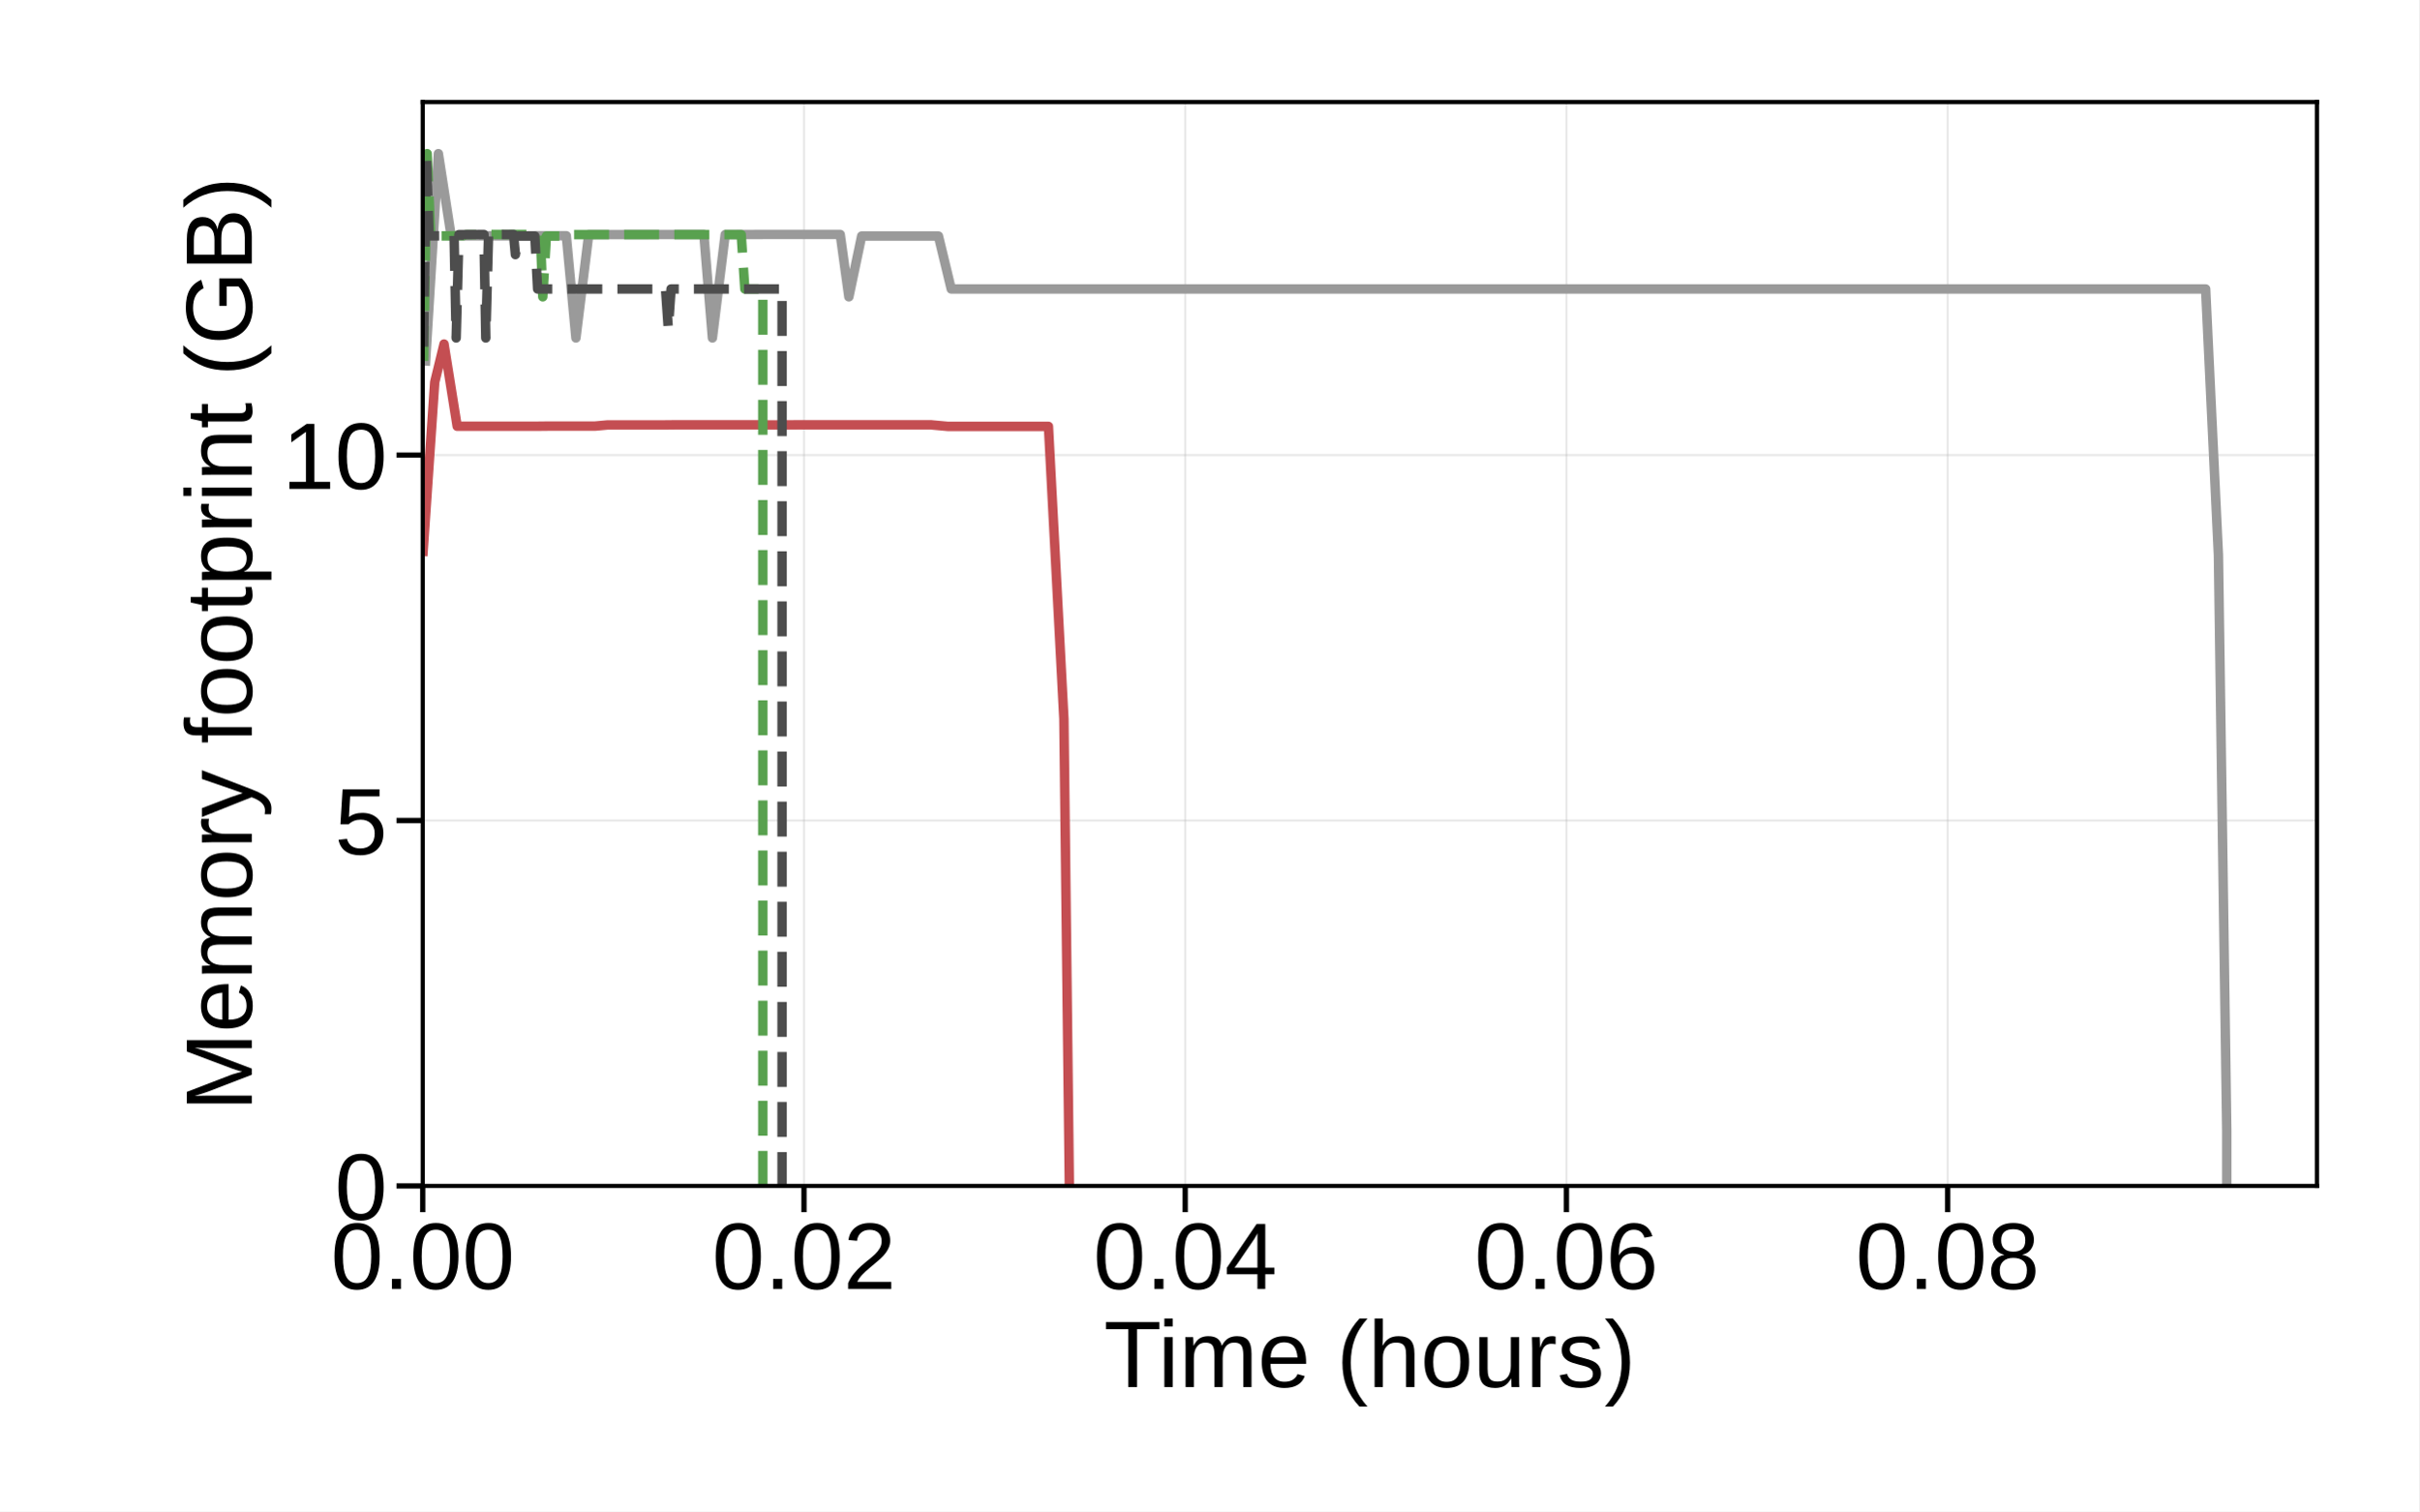
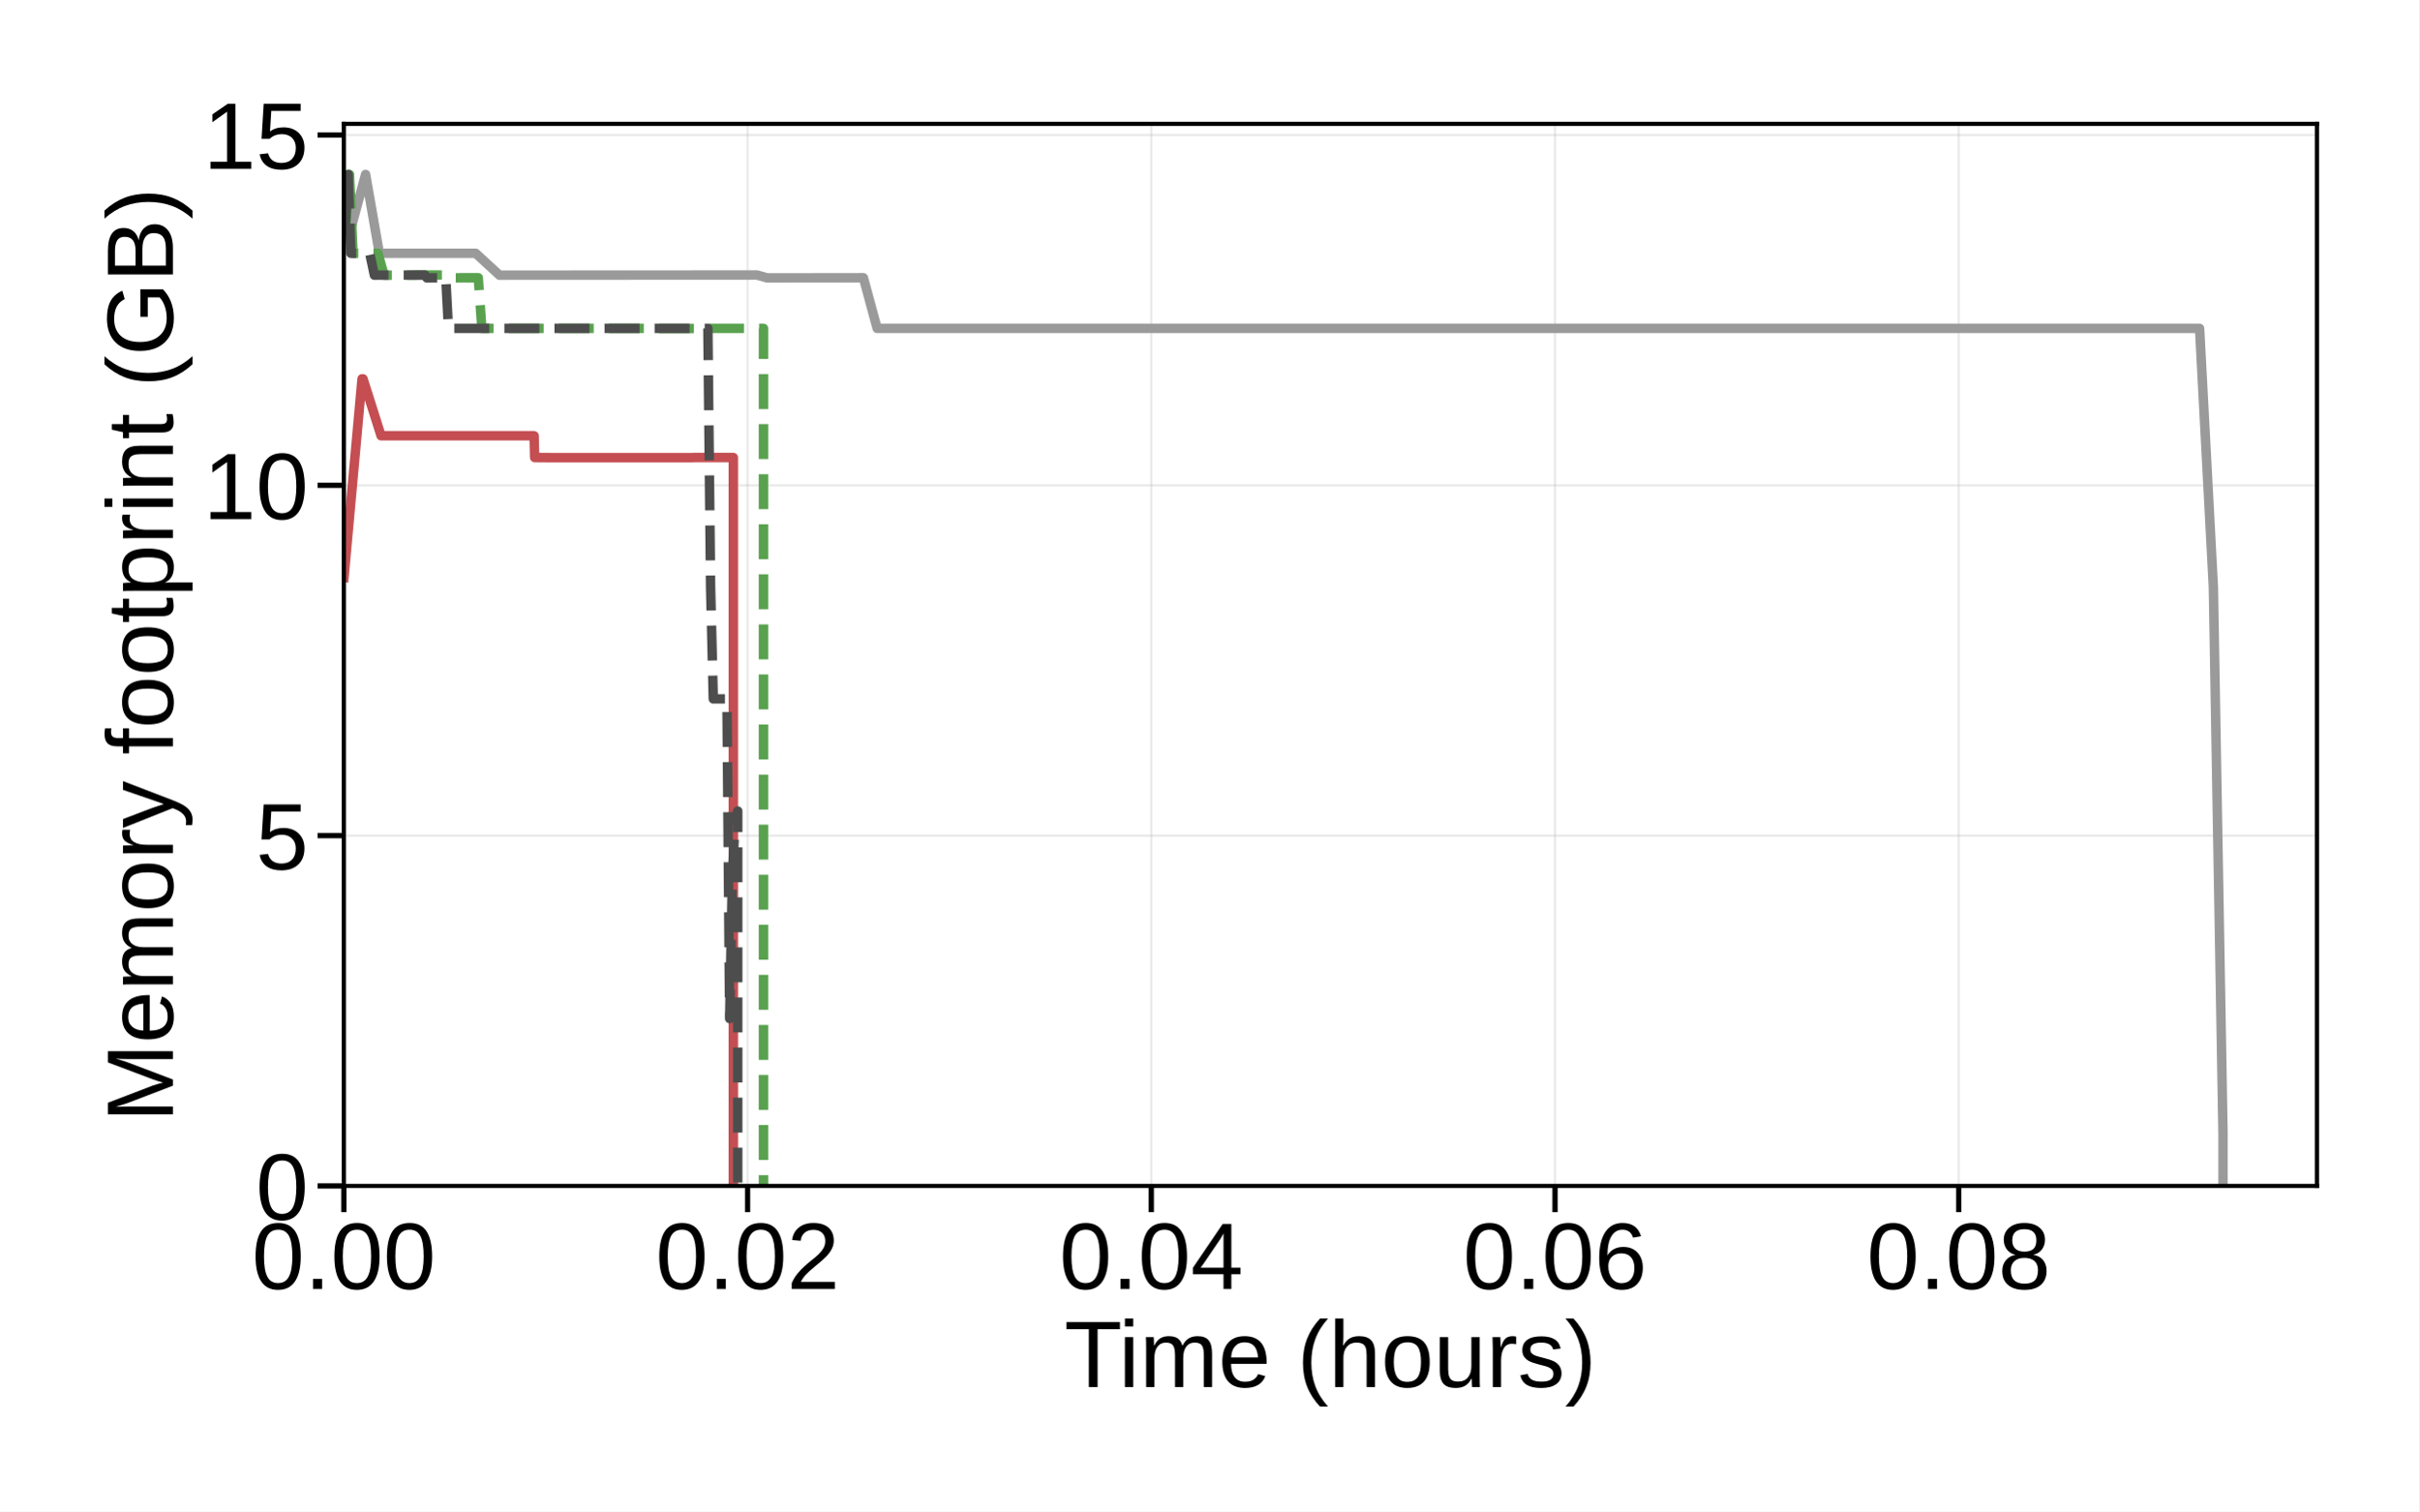
<svg xmlns="http://www.w3.org/2000/svg" xmlns:xlink="http://www.w3.org/1999/xlink" width="921.6pt" height="576pt" viewBox="0 0 921.6 576" version="1.1">
  <defs>
    <style type="text/css">*{stroke-linejoin: round; stroke-linecap: butt}</style>
  </defs>
  <g id="figure_1">
    <g id="patch_1">
      <path d="M 0 576  L 921.6 576  L 921.6 0  L 0 0  z " style="fill: #ffffff" />
    </g>
    <g id="axes_1">
      <g id="patch_2">
-         <path d="M 161.05 451.94  L 882.72 451.94  L 882.72 38.88  L 161.05 38.88  z " style="fill: #ffffff" />
+         <path d="M 130.99 451.94  L 882.72 451.94  L 882.72 47.194  L 130.99 47.194  z " style="fill: #ffffff" />
      </g>
      <g id="matplotlib.axis_1">
        <g id="xtick_1">
          <g id="line2d_1">
-             <path d="M 161.05 451.94  L 161.05 38.88  " clip-path="url(#p73cd359623)" style="fill: none; stroke: #b0b0b0; stroke-opacity: 0.3; stroke-width: 0.8; stroke-linecap: square" />
+             <path d="M 130.99 451.94  L 130.99 47.194  " clip-path="url(#p18a5e6da33)" style="fill: none; stroke: #b0b0b0; stroke-opacity: 0.3; stroke-width: 0.8; stroke-linecap: square" />
          </g>
          <g id="line2d_2">
            <defs>
-               <path id="m8c063cbce6" d="M 0 0  L 0 10  " style="stroke: #000000; stroke-width: 2" />
+               <path id="md6b53cb992" d="M 0 0  L 0 10  " style="stroke: #000000; stroke-width: 2" />
            </defs>
            <g>
-               <use xlink:href="#m8c063cbce6" x="161.05" y="451.94" style="stroke: #000000; stroke-width: 2" />
+               <use xlink:href="#md6b53cb992" x="130.99" y="451.94" style="stroke: #000000; stroke-width: 2" />
            </g>
          </g>
          <g id="text_1">
-             <text style="font-size: 36px; font-family: 'Arial', 'DejaVu Sans', 'Liberation Sans', sans-serif; text-anchor: middle" x="161.05" y="491.208" transform="rotate(-0 161.05 491.2081)">0.00</text>
+             <text style="font-size: 36px; font-family: 'Arial', 'DejaVu Sans', 'Liberation Sans', sans-serif; text-anchor: middle" x="130.99" y="491.208" transform="rotate(-0 130.99 491.2081)">0.00</text>
          </g>
        </g>
        <g id="xtick_2">
          <g id="line2d_3">
-             <path d="M 306.295 451.94  L 306.295 38.88  " clip-path="url(#p73cd359623)" style="fill: none; stroke: #b0b0b0; stroke-opacity: 0.3; stroke-width: 0.8; stroke-linecap: square" />
+             <path d="M 284.806 451.94  L 284.806 47.194  " clip-path="url(#p18a5e6da33)" style="fill: none; stroke: #b0b0b0; stroke-opacity: 0.3; stroke-width: 0.8; stroke-linecap: square" />
          </g>
          <g id="line2d_4">
            <g>
-               <use xlink:href="#m8c063cbce6" x="306.295" y="451.94" style="stroke: #000000; stroke-width: 2" />
+               <use xlink:href="#md6b53cb992" x="284.806" y="451.94" style="stroke: #000000; stroke-width: 2" />
            </g>
          </g>
          <g id="text_2">
-             <text style="font-size: 36px; font-family: 'Arial', 'DejaVu Sans', 'Liberation Sans', sans-serif; text-anchor: middle" x="306.295" y="491.208" transform="rotate(-0 306.295 491.2081)">0.02</text>
+             <text style="font-size: 36px; font-family: 'Arial', 'DejaVu Sans', 'Liberation Sans', sans-serif; text-anchor: middle" x="284.806" y="491.208" transform="rotate(-0 284.8057 491.2081)">0.02</text>
          </g>
        </g>
        <g id="xtick_3">
          <g id="line2d_5">
-             <path d="M 451.54 451.94  L 451.54 38.88  " clip-path="url(#p73cd359623)" style="fill: none; stroke: #b0b0b0; stroke-opacity: 0.3; stroke-width: 0.8; stroke-linecap: square" />
+             <path d="M 438.621 451.94  L 438.621 47.194  " clip-path="url(#p18a5e6da33)" style="fill: none; stroke: #b0b0b0; stroke-opacity: 0.3; stroke-width: 0.8; stroke-linecap: square" />
          </g>
          <g id="line2d_6">
            <g>
-               <use xlink:href="#m8c063cbce6" x="451.54" y="451.94" style="stroke: #000000; stroke-width: 2" />
+               <use xlink:href="#md6b53cb992" x="438.621" y="451.94" style="stroke: #000000; stroke-width: 2" />
            </g>
          </g>
          <g id="text_3">
-             <text style="font-size: 36px; font-family: 'Arial', 'DejaVu Sans', 'Liberation Sans', sans-serif; text-anchor: middle" x="451.54" y="491.208" transform="rotate(-0 451.5399 491.2081)">0.04</text>
+             <text style="font-size: 36px; font-family: 'Arial', 'DejaVu Sans', 'Liberation Sans', sans-serif; text-anchor: middle" x="438.621" y="491.208" transform="rotate(-0 438.6213 491.2081)">0.04</text>
          </g>
        </g>
        <g id="xtick_4">
          <g id="line2d_7">
-             <path d="M 596.785 451.94  L 596.785 38.88  " clip-path="url(#p73cd359623)" style="fill: none; stroke: #b0b0b0; stroke-opacity: 0.3; stroke-width: 0.8; stroke-linecap: square" />
+             <path d="M 592.437 451.94  L 592.437 47.194  " clip-path="url(#p18a5e6da33)" style="fill: none; stroke: #b0b0b0; stroke-opacity: 0.3; stroke-width: 0.8; stroke-linecap: square" />
          </g>
          <g id="line2d_8">
            <g>
-               <use xlink:href="#m8c063cbce6" x="596.785" y="451.94" style="stroke: #000000; stroke-width: 2" />
+               <use xlink:href="#md6b53cb992" x="592.437" y="451.94" style="stroke: #000000; stroke-width: 2" />
            </g>
          </g>
          <g id="text_4">
-             <text style="font-size: 36px; font-family: 'Arial', 'DejaVu Sans', 'Liberation Sans', sans-serif; text-anchor: middle" x="596.785" y="491.208" transform="rotate(-0 596.7849 491.2081)">0.06</text>
+             <text style="font-size: 36px; font-family: 'Arial', 'DejaVu Sans', 'Liberation Sans', sans-serif; text-anchor: middle" x="592.437" y="491.208" transform="rotate(-0 592.437 491.2081)">0.06</text>
          </g>
        </g>
        <g id="xtick_5">
          <g id="line2d_9">
-             <path d="M 742.03 451.94  L 742.03 38.88  " clip-path="url(#p73cd359623)" style="fill: none; stroke: #b0b0b0; stroke-opacity: 0.3; stroke-width: 0.8; stroke-linecap: square" />
+             <path d="M 746.253 451.94  L 746.253 47.194  " clip-path="url(#p18a5e6da33)" style="fill: none; stroke: #b0b0b0; stroke-opacity: 0.3; stroke-width: 0.8; stroke-linecap: square" />
          </g>
          <g id="line2d_10">
            <g>
-               <use xlink:href="#m8c063cbce6" x="742.03" y="451.94" style="stroke: #000000; stroke-width: 2" />
+               <use xlink:href="#md6b53cb992" x="746.253" y="451.94" style="stroke: #000000; stroke-width: 2" />
            </g>
          </g>
          <g id="text_5">
-             <text style="font-size: 36px; font-family: 'Arial', 'DejaVu Sans', 'Liberation Sans', sans-serif; text-anchor: middle" x="742.03" y="491.208" transform="rotate(-0 742.0298 491.2081)">0.08</text>
+             <text style="font-size: 36px; font-family: 'Arial', 'DejaVu Sans', 'Liberation Sans', sans-serif; text-anchor: middle" x="746.253" y="491.208" transform="rotate(-0 746.2527 491.2081)">0.08</text>
          </g>
        </g>
        <g id="text_6">
-           <text style="font-size: 36px; font-family: 'Arial', 'DejaVu Sans', 'Liberation Sans', sans-serif; text-anchor: middle" x="521.885" y="528.57" transform="rotate(-0 521.885 528.57)">Time (hours)</text>
+           <text style="font-size: 36px; font-family: 'Arial', 'DejaVu Sans', 'Liberation Sans', sans-serif; text-anchor: middle" x="506.855" y="528.57" transform="rotate(-0 506.855 528.57)">Time (hours)</text>
        </g>
      </g>
      <g id="matplotlib.axis_2">
        <g id="ytick_1">
          <g id="line2d_11">
-             <path d="M 161.05 451.94  L 882.72 451.94  " clip-path="url(#p73cd359623)" style="fill: none; stroke: #b0b0b0; stroke-opacity: 0.3; stroke-width: 0.8; stroke-linecap: square" />
+             <path d="M 130.99 451.94  L 882.72 451.94  " clip-path="url(#p18a5e6da33)" style="fill: none; stroke: #b0b0b0; stroke-opacity: 0.3; stroke-width: 0.8; stroke-linecap: square" />
          </g>
          <g id="line2d_12">
            <defs>
-               <path id="m8a2f9ceffc" d="M 0 0  L -10 0  " style="stroke: #000000; stroke-width: 2" />
+               <path id="m0fbccf9b8e" d="M 0 0  L -10 0  " style="stroke: #000000; stroke-width: 2" />
            </defs>
            <g>
-               <use xlink:href="#m8a2f9ceffc" x="161.05" y="451.94" style="stroke: #000000; stroke-width: 2" />
+               <use xlink:href="#m0fbccf9b8e" x="130.99" y="451.94" style="stroke: #000000; stroke-width: 2" />
            </g>
          </g>
          <g id="text_7">
-             <text style="font-size: 36px; font-family: 'Arial', 'DejaVu Sans', 'Liberation Sans', sans-serif; text-anchor: end" x="147.55" y="464.824" transform="rotate(-0 147.55 464.8241)">0</text>
+             <text style="font-size: 36px; font-family: 'Arial', 'DejaVu Sans', 'Liberation Sans', sans-serif; text-anchor: end" x="117.49" y="464.824" transform="rotate(-0 117.49 464.8241)">0</text>
          </g>
        </g>
        <g id="ytick_2">
          <g id="line2d_13">
-             <path d="M 161.05 312.681  L 882.72 312.681  " clip-path="url(#p73cd359623)" style="fill: none; stroke: #b0b0b0; stroke-opacity: 0.3; stroke-width: 0.8; stroke-linecap: square" />
+             <path d="M 130.99 318.438  L 882.72 318.438  " clip-path="url(#p18a5e6da33)" style="fill: none; stroke: #b0b0b0; stroke-opacity: 0.3; stroke-width: 0.8; stroke-linecap: square" />
          </g>
          <g id="line2d_14">
            <g>
-               <use xlink:href="#m8a2f9ceffc" x="161.05" y="312.681" style="stroke: #000000; stroke-width: 2" />
+               <use xlink:href="#m0fbccf9b8e" x="130.99" y="318.438" style="stroke: #000000; stroke-width: 2" />
            </g>
          </g>
          <g id="text_8">
-             <text style="font-size: 36px; font-family: 'Arial', 'DejaVu Sans', 'Liberation Sans', sans-serif; text-anchor: end" x="147.55" y="325.565" transform="rotate(-0 147.55 325.5654)">5</text>
+             <text style="font-size: 36px; font-family: 'Arial', 'DejaVu Sans', 'Liberation Sans', sans-serif; text-anchor: end" x="117.49" y="331.322" transform="rotate(-0 117.49 331.322)">5</text>
          </g>
        </g>
        <g id="ytick_3">
          <g id="line2d_15">
-             <path d="M 161.05 173.423  L 882.72 173.423  " clip-path="url(#p73cd359623)" style="fill: none; stroke: #b0b0b0; stroke-opacity: 0.3; stroke-width: 0.8; stroke-linecap: square" />
+             <path d="M 130.99 184.936  L 882.72 184.936  " clip-path="url(#p18a5e6da33)" style="fill: none; stroke: #b0b0b0; stroke-opacity: 0.3; stroke-width: 0.8; stroke-linecap: square" />
          </g>
          <g id="line2d_16">
            <g>
-               <use xlink:href="#m8a2f9ceffc" x="161.05" y="173.423" style="stroke: #000000; stroke-width: 2" />
+               <use xlink:href="#m0fbccf9b8e" x="130.99" y="184.936" style="stroke: #000000; stroke-width: 2" />
            </g>
          </g>
          <g id="text_9">
-             <text style="font-size: 36px; font-family: 'Arial', 'DejaVu Sans', 'Liberation Sans', sans-serif; text-anchor: end" x="147.55" y="186.307" transform="rotate(-0 147.55 186.3067)">10</text>
+             <text style="font-size: 36px; font-family: 'Arial', 'DejaVu Sans', 'Liberation Sans', sans-serif; text-anchor: end" x="117.49" y="197.82" transform="rotate(-0 117.49 197.8199)">10</text>
          </g>
        </g>
-         <g id="text_10">
-           <text style="font-size: 36px; font-family: 'Arial', 'DejaVu Sans', 'Liberation Sans', sans-serif; text-anchor: middle" x="95.934" y="245.41" transform="rotate(-90 95.93438 245.41)">Memory footprint (GB)</text>
+         <g id="ytick_4">
+           <g id="line2d_17">
+             <path d="M 130.99 51.434  L 882.72 51.434  " clip-path="url(#p18a5e6da33)" style="fill: none; stroke: #b0b0b0; stroke-opacity: 0.3; stroke-width: 0.8; stroke-linecap: square" />
+           </g>
+           <g id="line2d_18">
+             <g>
+               <use xlink:href="#m0fbccf9b8e" x="130.99" y="51.434" style="stroke: #000000; stroke-width: 2" />
+             </g>
+           </g>
+           <g id="text_10">
+             <text style="font-size: 36px; font-family: 'Arial', 'DejaVu Sans', 'Liberation Sans', sans-serif; text-anchor: end" x="117.49" y="64.318" transform="rotate(-0 117.49 64.31788)">15</text>
+           </g>
+         </g>
+         <g id="text_11">
+           <text style="font-size: 36px; font-family: 'Arial', 'DejaVu Sans', 'Liberation Sans', sans-serif; text-anchor: middle" x="65.874" y="249.567" transform="rotate(-90 65.87438 249.5669)">Memory footprint (GB)</text>
        </g>
      </g>
-       <g id="line2d_17">
-         <path d="M 161.188 210.078  L 165.612 145.617  L 169.159 131.092  L 174.169 162.426  L 178.888 162.426  L 182.433 162.426  L 185.977 162.426  L 190.108 162.426  L 194.826 162.426  L 199.547 162.426  L 204.266 162.426  L 209.277 162.371  L 213.703 162.371  L 218.713 162.371  L 223.138 162.371  L 226.678 162.371  L 231.407 161.936  L 237.293 161.936  L 237.607 161.936  L 242.616 161.936  L 248.215 161.936  L 252.346 161.936  L 257.646 161.882  L 262.656 161.882  L 268.542 161.882  L 273.551 161.882  L 278.271 161.882  L 283.578 161.882  L 288.589 161.882  L 293.422 161.936  L 298.434 161.936  L 304.321 161.882  L 304.636 161.882  L 310.521 161.882  L 311.085 161.882  L 316.972 161.882  L 317.285 161.882  L 323.168 161.882  L 323.481 161.882  L 329.366 161.882  L 329.677 161.882  L 335.558 161.882  L 336.458 161.882  L 342.344 161.882  L 342.657 161.882  L 348.542 161.882  L 348.854 161.882  L 354.737 161.882  L 355.175 161.936  L 361.061 162.48  L 362.256 162.48  L 368.142 162.48  L 368.455 162.48  L 374.339 162.48  L 374.944 162.48  L 380.828 162.48  L 381.139 162.48  L 387.024 162.48  L 387.337 162.48  L 393.231 162.48  L 393.543 162.48  L 399.437 162.48  L 405.323 273.943  L 407.397 451.94  L 407.397 451.94  " clip-path="url(#p73cd359623)" style="fill: none; stroke: #c44e52; stroke-width: 3.6; stroke-linecap: square" />
-       </g>
-       <g id="line2d_18">
-         <path d="M 162.131 137.535  L 167.002 58.55  L 171.875 89.883  L 215.743 89.828  L 219.404 128.777  L 224.279 89.393  L 268.151 89.339  L 271.405 128.777  L 276.278 89.393  L 290.864 89.339  L 320.109 89.339  L 323.395 113.111  L 328.267 89.937  L 357.517 89.937  L 362.391 110.114  L 840.305 110.114  L 845.18 211.556  L 848.355 431.044  L 848.355 451.94  L 848.355 451.94  " clip-path="url(#p73cd359623)" style="fill: none; stroke: #9a9a9a; stroke-width: 3.6; stroke-linecap: square" />
-       </g>
      <g id="line2d_19">
-         <path d="M 161.355 137.535  L 162.727 58.55  L 164.1 89.883  L 165.472 89.883  L 166.845 89.883  L 168.218 89.883  L 169.591 89.883  L 170.965 89.883  L 172.338 89.828  L 173.71 89.828  L 175.083 89.828  L 176.457 89.828  L 177.487 89.393  L 178.86 89.393  L 180.233 89.393  L 181.607 89.393  L 182.98 89.339  L 184.354 89.339  L 185.728 89.339  L 187.1 89.339  L 188.473 89.339  L 189.846 89.339  L 191.219 89.339  L 192.135 89.393  L 193.508 89.393  L 194.881 89.339  L 196.244 89.339  L 197.617 89.339  L 198.991 89.339  L 200.364 89.339  L 201.736 89.339  L 203.109 89.339  L 204.483 89.339  L 205.856 89.339  L 206.781 113.111  L 208.154 89.937  L 209.528 89.937  L 210.901 89.937  L 212.274 89.937  L 213.647 89.937  L 215.021 89.937  L 216.394 89.937  L 217.767 89.393  L 219.14 89.393  L 220.513 89.393  L 221.886 89.393  L 223.259 89.393  L 224.631 89.393  L 226.004 89.393  L 227.375 89.393  L 228.847 89.393  L 230.219 89.393  L 231.592 89.393  L 232.965 89.393  L 234.339 89.393  L 235.712 89.393  L 237.084 89.393  L 238.456 89.393  L 239.829 89.393  L 241.201 89.393  L 242.572 89.393  L 243.945 89.393  L 245.317 89.393  L 246.69 89.393  L 248.063 89.393  L 249.436 89.393  L 250.808 89.393  L 252.181 89.393  L 253.553 89.393  L 254.926 89.393  L 256.299 89.393  L 257.672 89.393  L 259.044 89.393  L 260.417 89.393  L 261.79 89.393  L 263.162 89.393  L 264.535 89.393  L 265.908 89.393  L 267.282 89.393  L 268.654 89.393  L 270.027 89.393  L 271.399 89.393  L 272.771 89.393  L 274.144 89.393  L 275.516 89.393  L 276.888 89.393  L 278.261 89.393  L 279.633 89.393  L 281.006 89.393  L 282.379 89.393  L 283.752 110.114  L 285.124 110.114  L 286.498 110.114  L 287.87 110.114  L 289.243 110.114  L 290.616 110.114  L 290.616 451.94  " clip-path="url(#p73cd359623)" style="fill: none; stroke-dasharray: 13.32,5.76; stroke-dashoffset: 0; stroke: #59a14f; stroke-width: 3.6" />
+         <path d="M 131.042 220.076  L 137.925 144.355  L 138.291 144.355  L 145.173 166.049  L 146.227 166.049  L 153.112 166.049  L 159.995 166.049  L 160.362 166.049  L 167.244 166.049  L 167.613 166.049  L 174.496 166.049  L 181.377 166.049  L 181.744 166.049  L 188.626 166.049  L 188.997 166.049  L 195.877 166.049  L 196.591 166.049  L 203.473 166.049  L 203.688 174.341  L 210.571 174.393  L 211.625 174.393  L 218.508 174.393  L 218.873 174.393  L 225.755 174.393  L 226.809 174.393  L 233.691 174.393  L 234.061 174.393  L 240.944 174.393  L 241.309 174.393  L 248.193 174.393  L 248.905 174.393  L 255.784 174.393  L 256.839 174.393  L 263.722 174.393  L 264.533 174.341  L 271.414 174.341  L 272.125 174.341  L 279.008 174.341  L 279.379 174.341  L 279.379 451.94  " clip-path="url(#p18a5e6da33)" style="fill: none; stroke: #c44e52; stroke-width: 3.6; stroke-linecap: square" />
      </g>
      <g id="line2d_20">
-         <path d="M 161.355 132.096  L 162.412 58.55  L 163.47 89.883  L 172.988 89.828  L 173.782 128.777  L 174.839 89.393  L 184.357 89.339  L 185.063 128.777  L 186.121 89.339  L 195.631 89.339  L 196.342 97.009  L 197.4 89.937  L 203.747 89.937  L 204.804 110.114  L 253.542 110.114  L 254.6 125.182  L 255.657 110.114  L 297.952 110.114  L 297.952 451.94  L 297.952 451.94  " clip-path="url(#p73cd359623)" style="fill: none; stroke-dasharray: 13.32,5.76; stroke-dashoffset: 0; stroke: #4d4d4d; stroke-width: 3.6" />
+         <path d="M 134.028 85.815  L 139.274 66.467  L 144.518 96.505  L 181.211 96.505  L 190.271 104.849  L 288.397 104.797  L 292.237 105.892  L 328.929 105.84  L 334.168 125.13  L 837.998 125.13  L 843.247 223.588  L 846.923 431.908  L 846.923 451.94  L 846.923 451.94  " clip-path="url(#p18a5e6da33)" style="fill: none; stroke: #9a9a9a; stroke-width: 3.6; stroke-linecap: square" />
+       </g>
+       <g id="line2d_21">
+         <path d="M 131.776 85.815  L 133.133 66.467  L 134.491 96.505  L 135.847 96.505  L 137.203 96.505  L 138.56 96.505  L 139.916 96.505  L 141.273 96.505  L 142.629 96.505  L 143.986 96.505  L 146.329 104.849  L 147.686 104.849  L 149.042 104.849  L 150.399 104.849  L 151.756 104.849  L 153.112 104.849  L 154.47 104.849  L 155.826 104.849  L 157.182 104.849  L 158.154 104.849  L 159.51 104.797  L 160.865 104.797  L 162.222 104.797  L 163.578 104.797  L 164.934 104.797  L 166.29 104.797  L 167.647 104.797  L 169.005 104.797  L 170.362 104.797  L 171.719 104.797  L 172.712 105.892  L 174.069 105.892  L 175.425 105.84  L 176.782 105.84  L 178.139 105.84  L 179.496 105.84  L 180.854 105.84  L 182.21 105.84  L 183.566 125.13  L 184.921 125.13  L 186.276 125.13  L 187.632 125.13  L 188.987 125.13  L 190.342 125.13  L 191.698 125.13  L 193.153 125.13  L 194.562 125.13  L 195.918 125.13  L 197.274 125.13  L 198.631 125.13  L 199.988 125.13  L 201.344 125.13  L 202.7 125.13  L 204.057 125.13  L 205.413 125.13  L 206.769 125.13  L 208.125 125.13  L 209.481 125.13  L 210.837 125.13  L 212.193 125.13  L 213.549 125.13  L 214.906 125.13  L 216.263 125.13  L 217.619 125.13  L 218.976 125.13  L 220.332 125.13  L 221.688 125.13  L 223.045 125.13  L 224.403 125.13  L 225.76 125.13  L 227.115 125.13  L 228.471 125.13  L 229.828 125.13  L 231.184 125.13  L 232.539 125.13  L 233.896 125.13  L 235.253 125.13  L 236.609 125.13  L 237.966 125.13  L 239.323 125.13  L 240.679 125.13  L 242.035 125.13  L 243.392 125.13  L 244.748 125.13  L 246.104 125.13  L 247.461 125.183  L 248.818 125.183  L 250.174 125.183  L 251.531 125.183  L 252.888 125.183  L 254.244 125.183  L 255.601 125.183  L 256.958 125.183  L 258.314 125.183  L 259.67 125.183  L 261.027 125.183  L 262.382 125.183  L 263.739 125.183  L 265.095 125.183  L 266.452 125.13  L 267.809 125.13  L 269.165 125.13  L 270.521 125.13  L 271.877 125.13  L 273.233 125.13  L 274.59 125.13  L 275.946 125.13  L 277.303 125.13  L 278.659 125.13  L 280.016 125.13  L 281.372 125.13  L 282.729 125.13  L 284.085 125.13  L 285.441 125.13  L 286.798 125.13  L 288.154 125.13  L 289.511 125.13  L 290.866 125.13  L 290.866 451.94  " clip-path="url(#p18a5e6da33)" style="fill: none; stroke-dasharray: 13.32,5.76; stroke-dashoffset: 0; stroke: #59a14f; stroke-width: 3.6" />
+       </g>
+       <g id="line2d_22">
+         <path d="M 131.586 85.815  L 132.615 66.467  L 133.644 96.505  L 140.842 96.505  L 142.619 104.849  L 161.868 104.797  L 162.621 105.892  L 169.819 105.84  L 170.847 125.13  L 269.682 125.13  L 270.711 223.588  L 271.74 266.327  L 276.947 266.327  L 277.975 388.152  L 279.003 334.41  L 280.031 312.977  L 281.06 309.066  L 281.06 451.94  L 281.06 451.94  " clip-path="url(#p18a5e6da33)" style="fill: none; stroke-dasharray: 13.32,5.76; stroke-dashoffset: 0; stroke: #4d4d4d; stroke-width: 3.6" />
      </g>
      <g id="patch_3">
-         <path d="M 161.05 451.94  L 161.05 38.88  " style="fill: none; stroke: #000000; stroke-width: 1.6; stroke-linejoin: miter; stroke-linecap: square" />
+         <path d="M 130.99 451.94  L 130.99 47.194  " style="fill: none; stroke: #000000; stroke-width: 1.6; stroke-linejoin: miter; stroke-linecap: square" />
      </g>
      <g id="patch_4">
-         <path d="M 882.72 451.94  L 882.72 38.88  " style="fill: none; stroke: #000000; stroke-width: 1.6; stroke-linejoin: miter; stroke-linecap: square" />
+         <path d="M 882.72 451.94  L 882.72 47.194  " style="fill: none; stroke: #000000; stroke-width: 1.6; stroke-linejoin: miter; stroke-linecap: square" />
      </g>
      <g id="patch_5">
-         <path d="M 161.05 451.94  L 882.72 451.94  " style="fill: none; stroke: #000000; stroke-width: 1.6; stroke-linejoin: miter; stroke-linecap: square" />
+         <path d="M 130.99 451.94  L 882.72 451.94  " style="fill: none; stroke: #000000; stroke-width: 1.6; stroke-linejoin: miter; stroke-linecap: square" />
      </g>
      <g id="patch_6">
-         <path d="M 161.05 38.88  L 882.72 38.88  " style="fill: none; stroke: #000000; stroke-width: 1.6; stroke-linejoin: miter; stroke-linecap: square" />
+         <path d="M 130.99 47.194  L 882.72 47.194  " style="fill: none; stroke: #000000; stroke-width: 1.6; stroke-linejoin: miter; stroke-linecap: square" />
      </g>
    </g>
  </g>
  <defs>
-     <clipPath id="p73cd359623">
-       <rect x="161.05" y="38.88" width="721.67" height="413.06" />
+     <clipPath id="p18a5e6da33">
+       <rect x="130.99" y="47.194" width="751.73" height="404.746" />
    </clipPath>
  </defs>
</svg>
